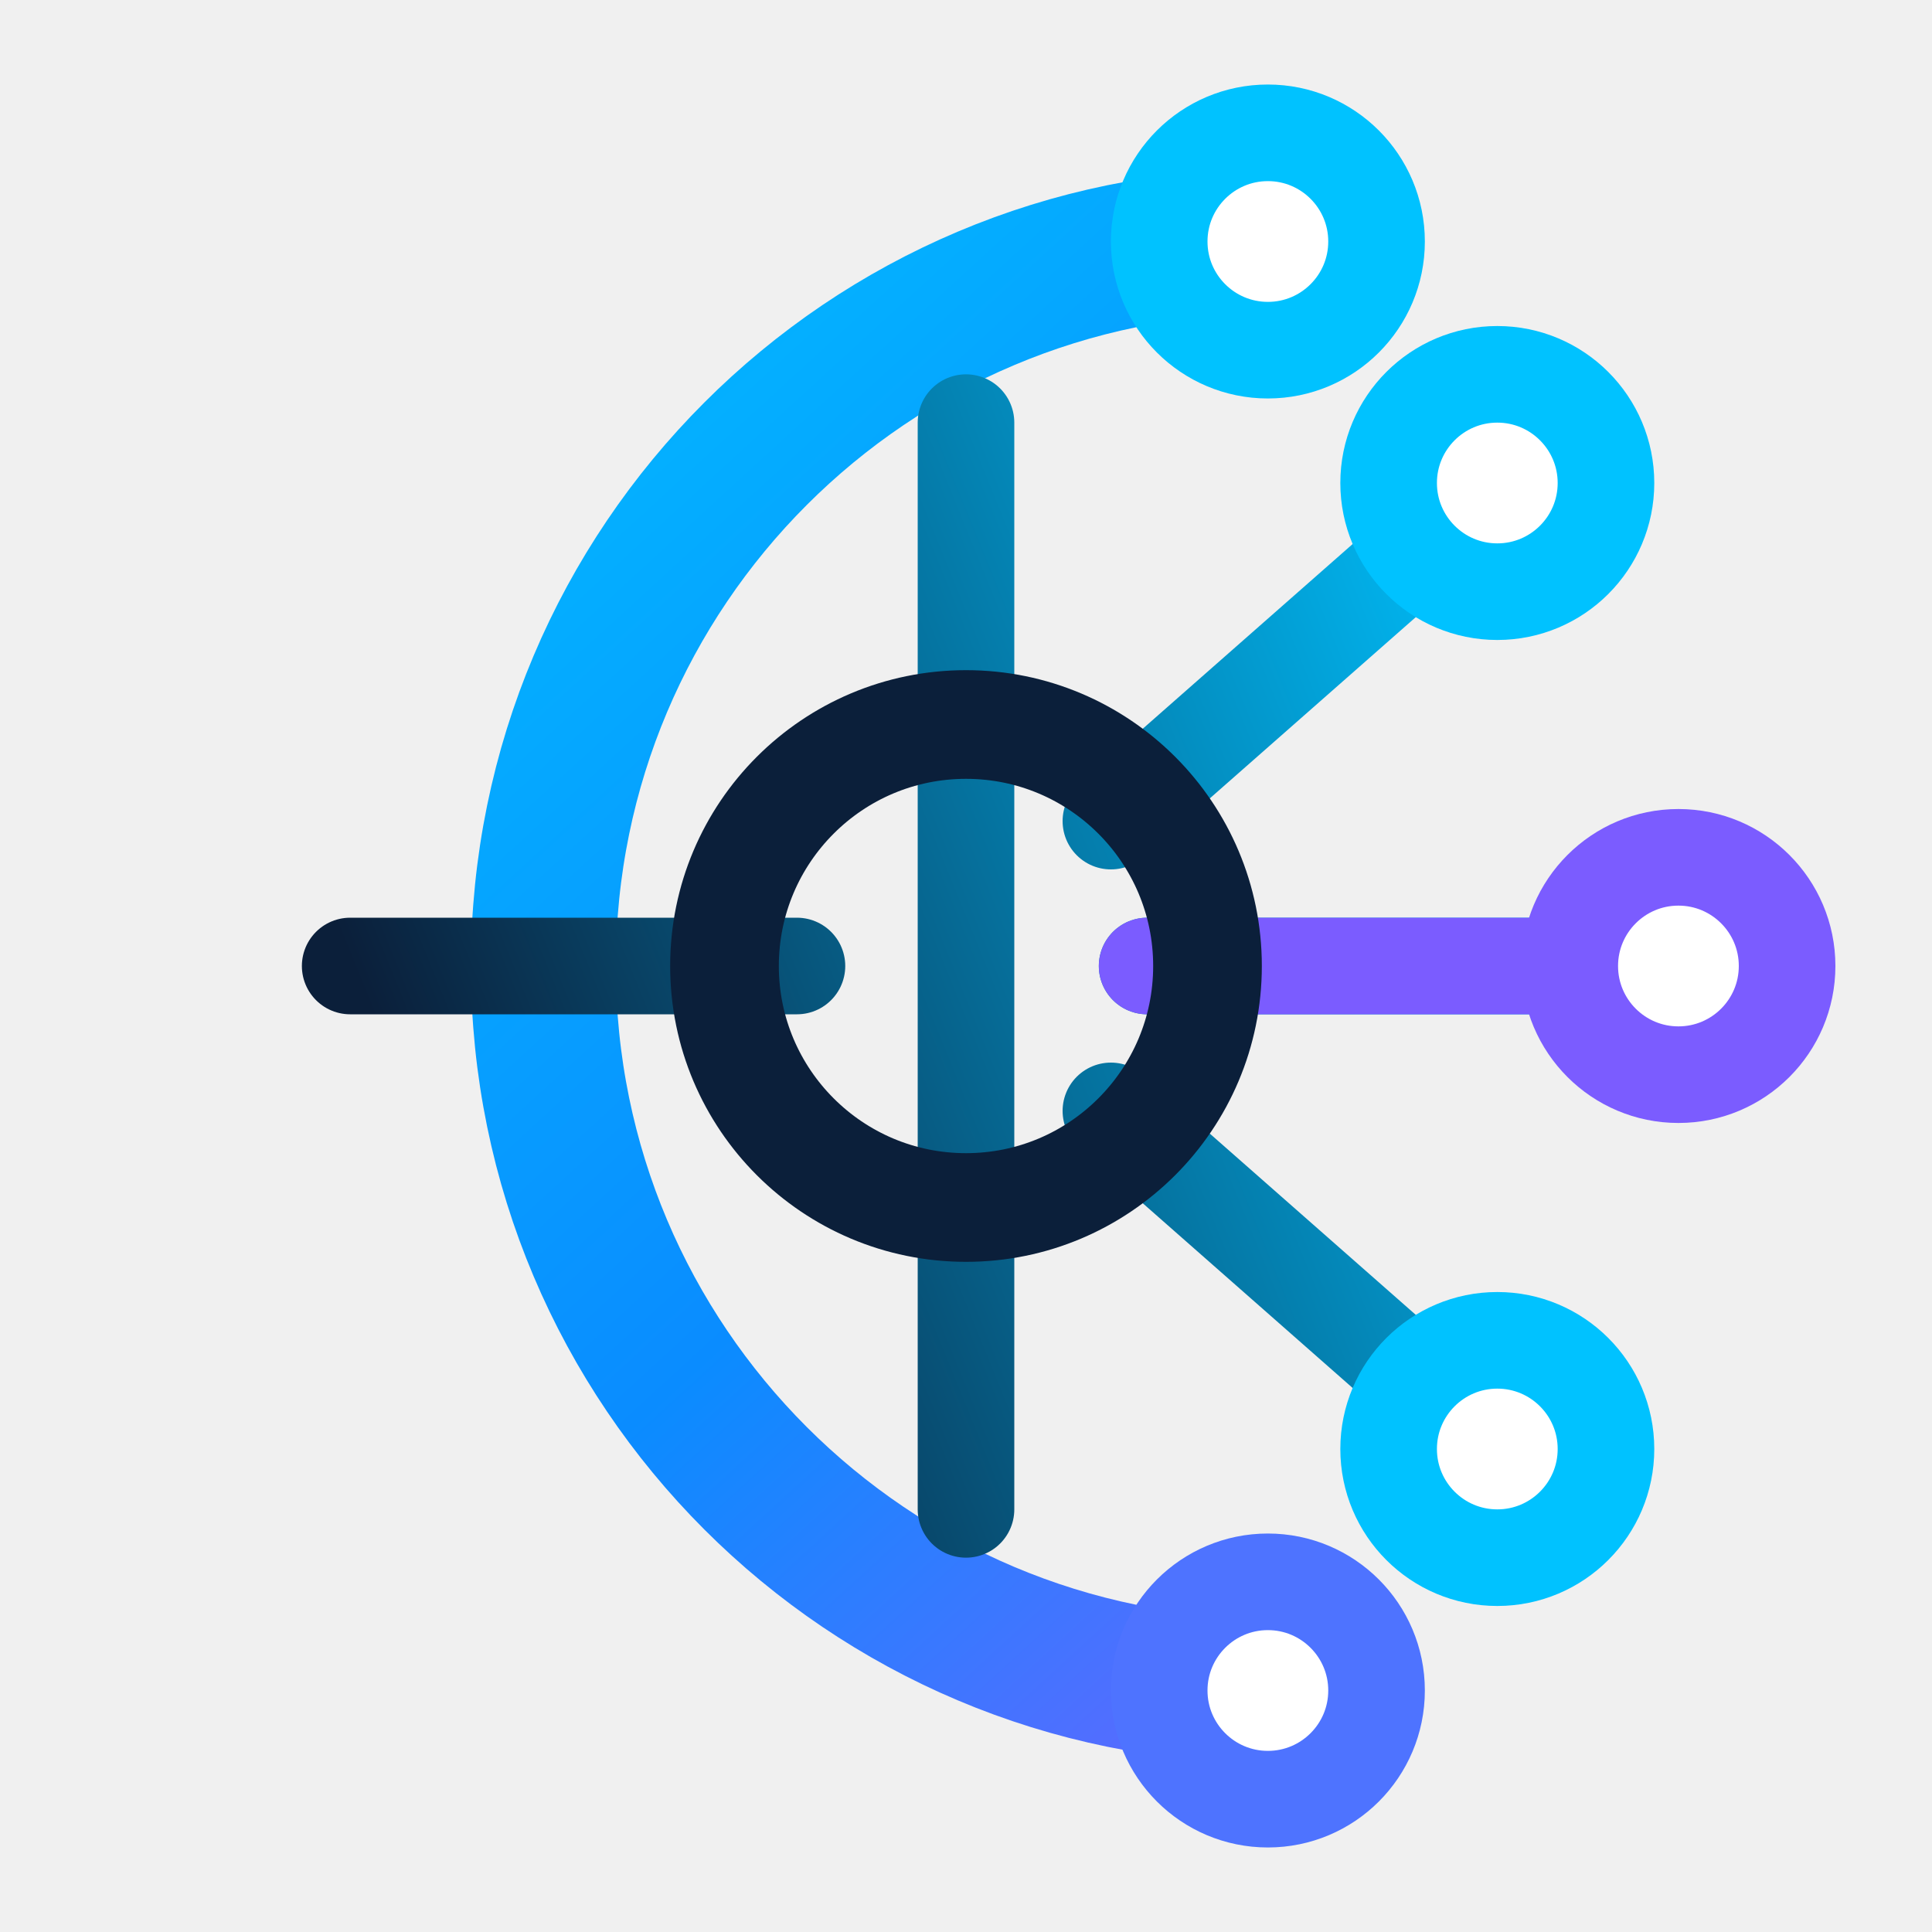
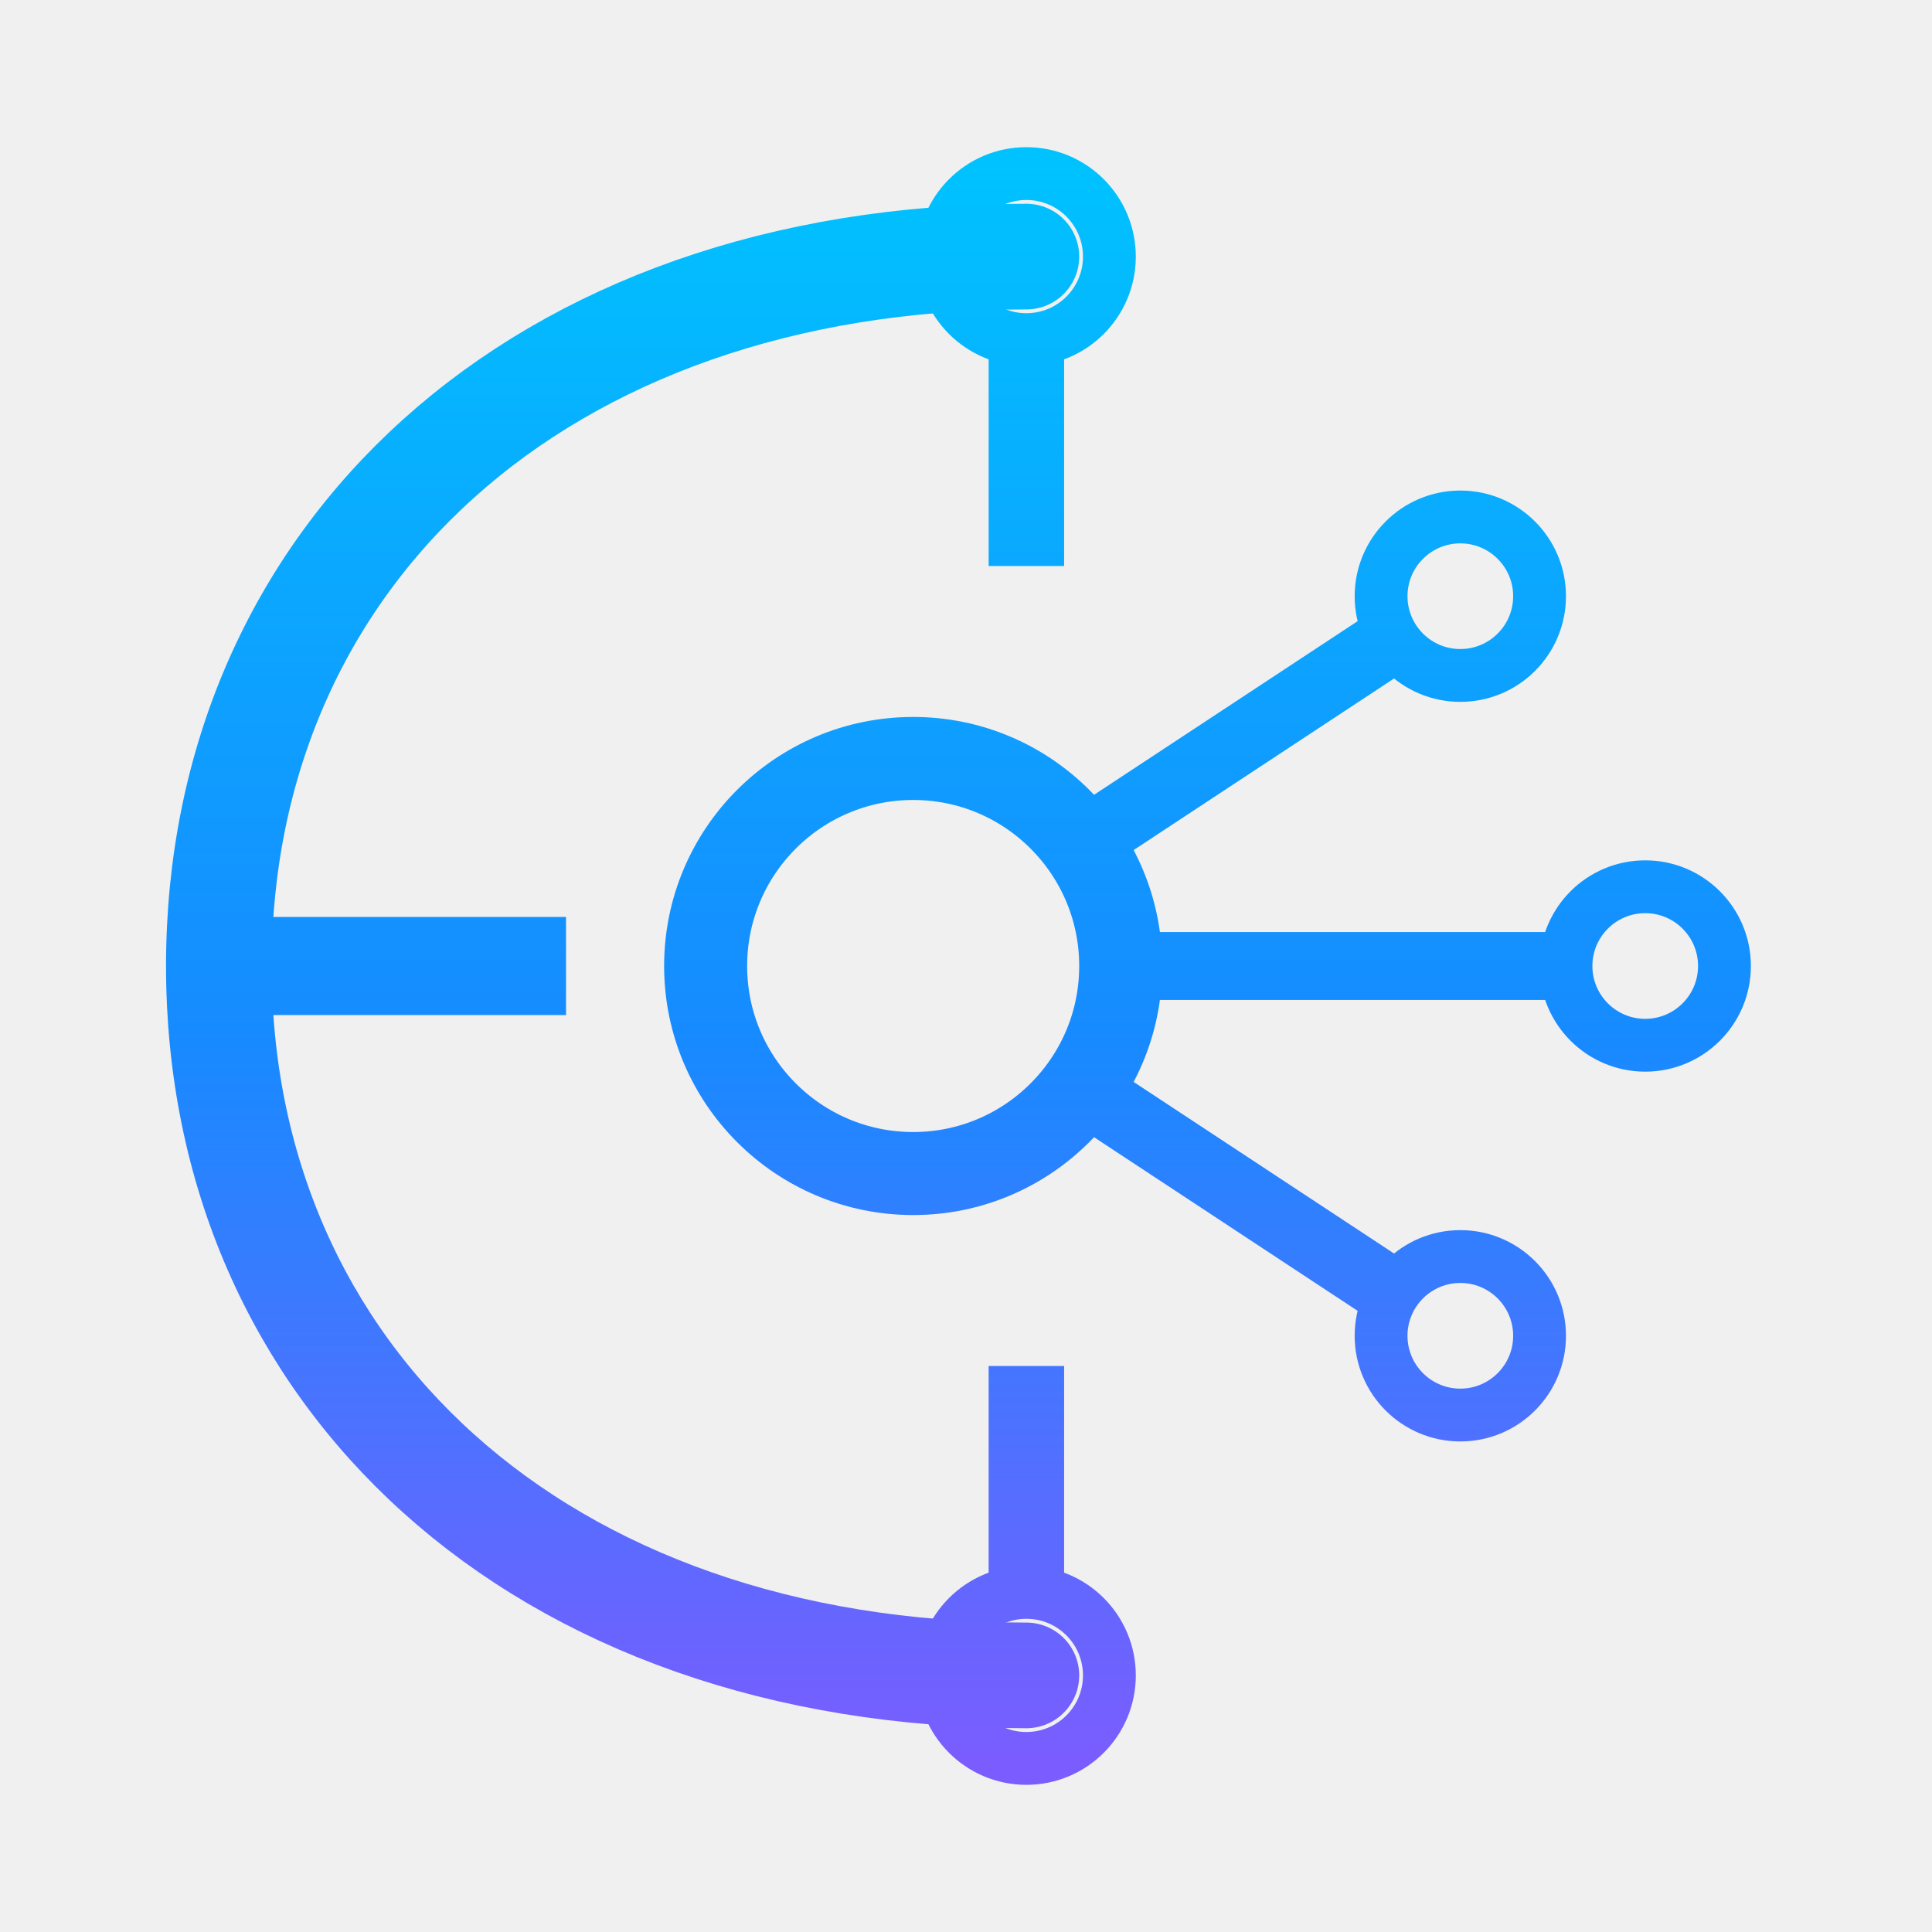
- <svg xmlns="http://www.w3.org/2000/svg" viewBox="0 0 160 160" role="img" aria-labelledby="title desc">
+ <svg xmlns="http://www.w3.org/2000/svg" width="512" height="512" viewBox="0 0 512 512" role="img" aria-labelledby="title desc">
  <defs>
-     <linearGradient id="corelink-gradient" x1="28" y1="20" x2="137" y2="139" gradientUnits="userSpaceOnUse">
-       <stop offset="0" stop-color="#00C2FF" />
-       <stop offset=".55" stop-color="#0A8CFF" />
-       <stop offset="1" stop-color="#7B5CFF" />
-     </linearGradient>
-     <linearGradient id="corelink-navy-cyan" x1="30" y1="82" x2="126" y2="43" gradientUnits="userSpaceOnUse">
-       <stop stop-color="#0B1F3A" />
-       <stop offset="1" stop-color="#00C2FF" />
+     <linearGradient id="corelink-gradient" gradientUnits="userSpaceOnUse" x1="0" y1="44" x2="0" y2="468">
+       <stop offset="0%" stop-color="#00C2FF" />
+       <stop offset="54%" stop-color="#168BFF" />
+       <stop offset="100%" stop-color="#7B5CFF" />
    </linearGradient>
  </defs>
-   <path d="M105 20A60 60 0 1 0 105 140" fill="none" stroke="url(#corelink-gradient)" stroke-width="12" stroke-linecap="round" />
-   <path d="M29 80h37M80 80V35M80 80v45M92 68l25-22M95 80h35M92 92l25 22" fill="none" stroke="url(#corelink-navy-cyan)" stroke-width="8" stroke-linecap="round" />
-   <path d="M95 80h35" fill="none" stroke="#7B5CFF" stroke-width="8" stroke-linecap="round" />
-   <circle cx="80" cy="80" r="20" fill="none" stroke="#0B1F3A" stroke-width="9" />
-   <g fill="#fff" stroke-width="8">
-     <circle cx="105" cy="20" r="9" stroke="#00C2FF" />
-     <circle cx="105" cy="140" r="9" stroke="#4E73FF" />
-     <circle cx="124" cy="40" r="9" stroke="#00C2FF" />
-     <circle cx="139" cy="80" r="9" stroke="#7B5CFF" />
-     <circle cx="124" cy="120" r="9" stroke="#00C2FF" />
+   <g fill="none" stroke="url(#corelink-gradient)" stroke-linejoin="round">
+     <path d="M 272 68              C 142 68, 58 148, 58 256              C 58 364, 142 444, 272 444" stroke-width="28" stroke-linecap="round" />
+     <path d="M 272 90 V 150" stroke-width="20" stroke-linecap="butt" />
+     <path d="M 272 422 V 362" stroke-width="20" stroke-linecap="butt" />
+     <path d="M 58 256 H 150" stroke-width="26" stroke-linecap="butt" />
+     <circle cx="242" cy="256" r="55" stroke-width="22" />
+     <path d="M 286 224 L 371 168" stroke-width="18" stroke-linecap="butt" />
+     <path d="M 297 256 H 416" stroke-width="18" stroke-linecap="butt" />
+     <path d="M 286 288 L 371 344" stroke-width="18" stroke-linecap="butt" />
+     <circle cx="272" cy="68" r="22" stroke-width="14" />
+     <circle cx="272" cy="444" r="22" stroke-width="14" />
+     <circle cx="387" cy="158" r="21" stroke-width="14" />
+     <circle cx="436" cy="256" r="21" stroke-width="14" />
+     <circle cx="387" cy="354" r="21" stroke-width="14" />
  </g>
</svg>
